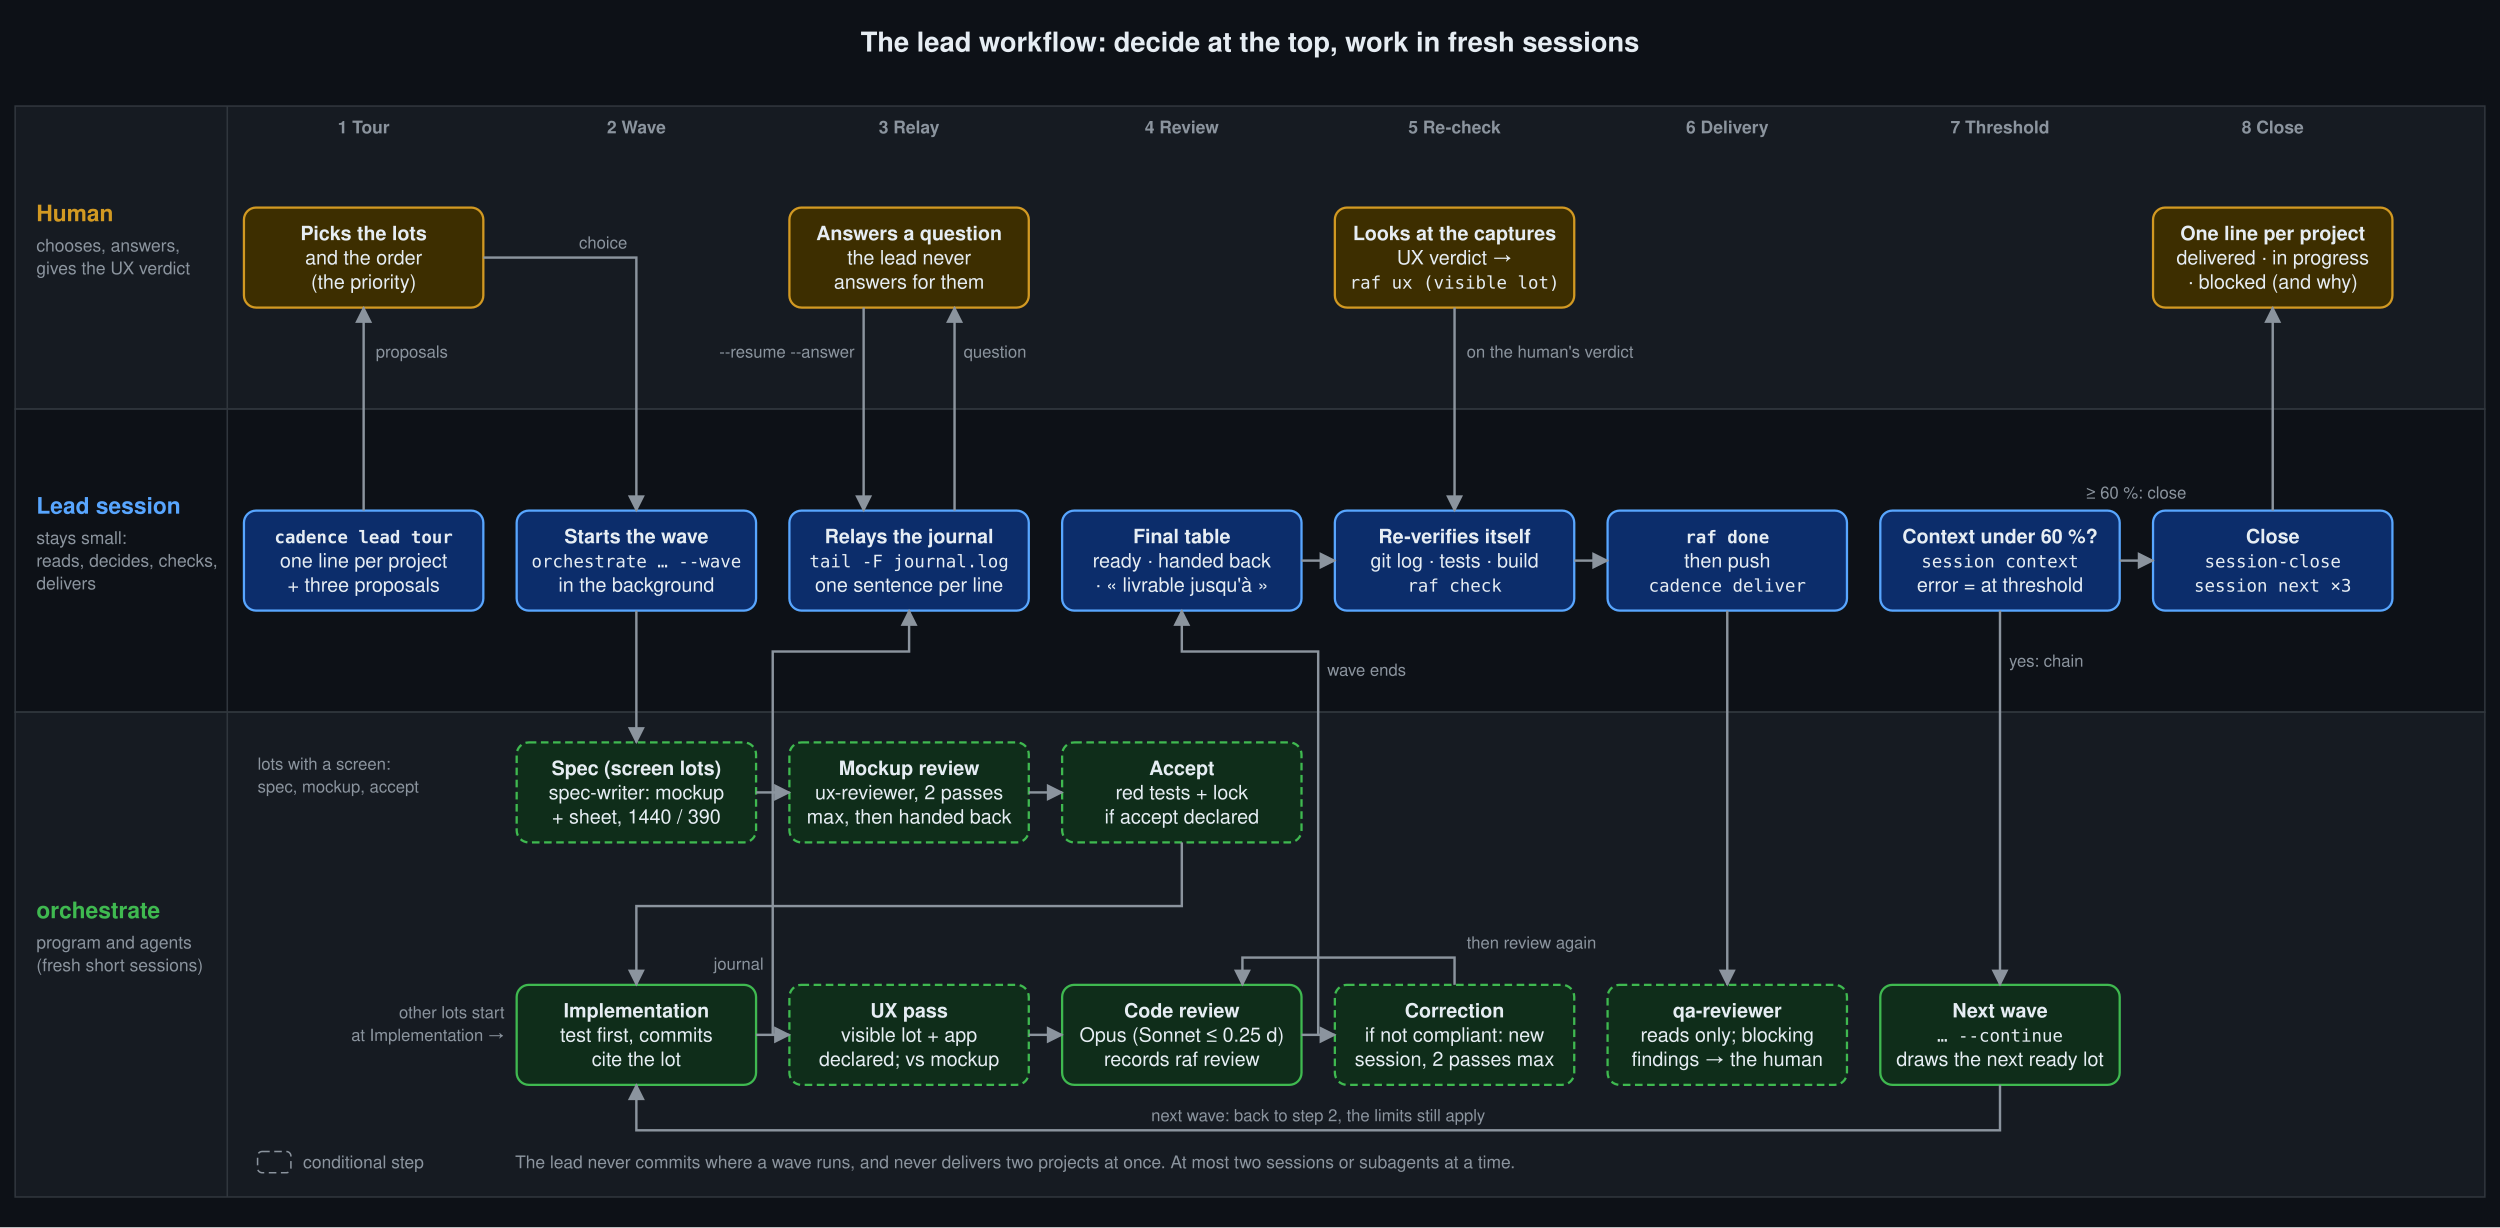
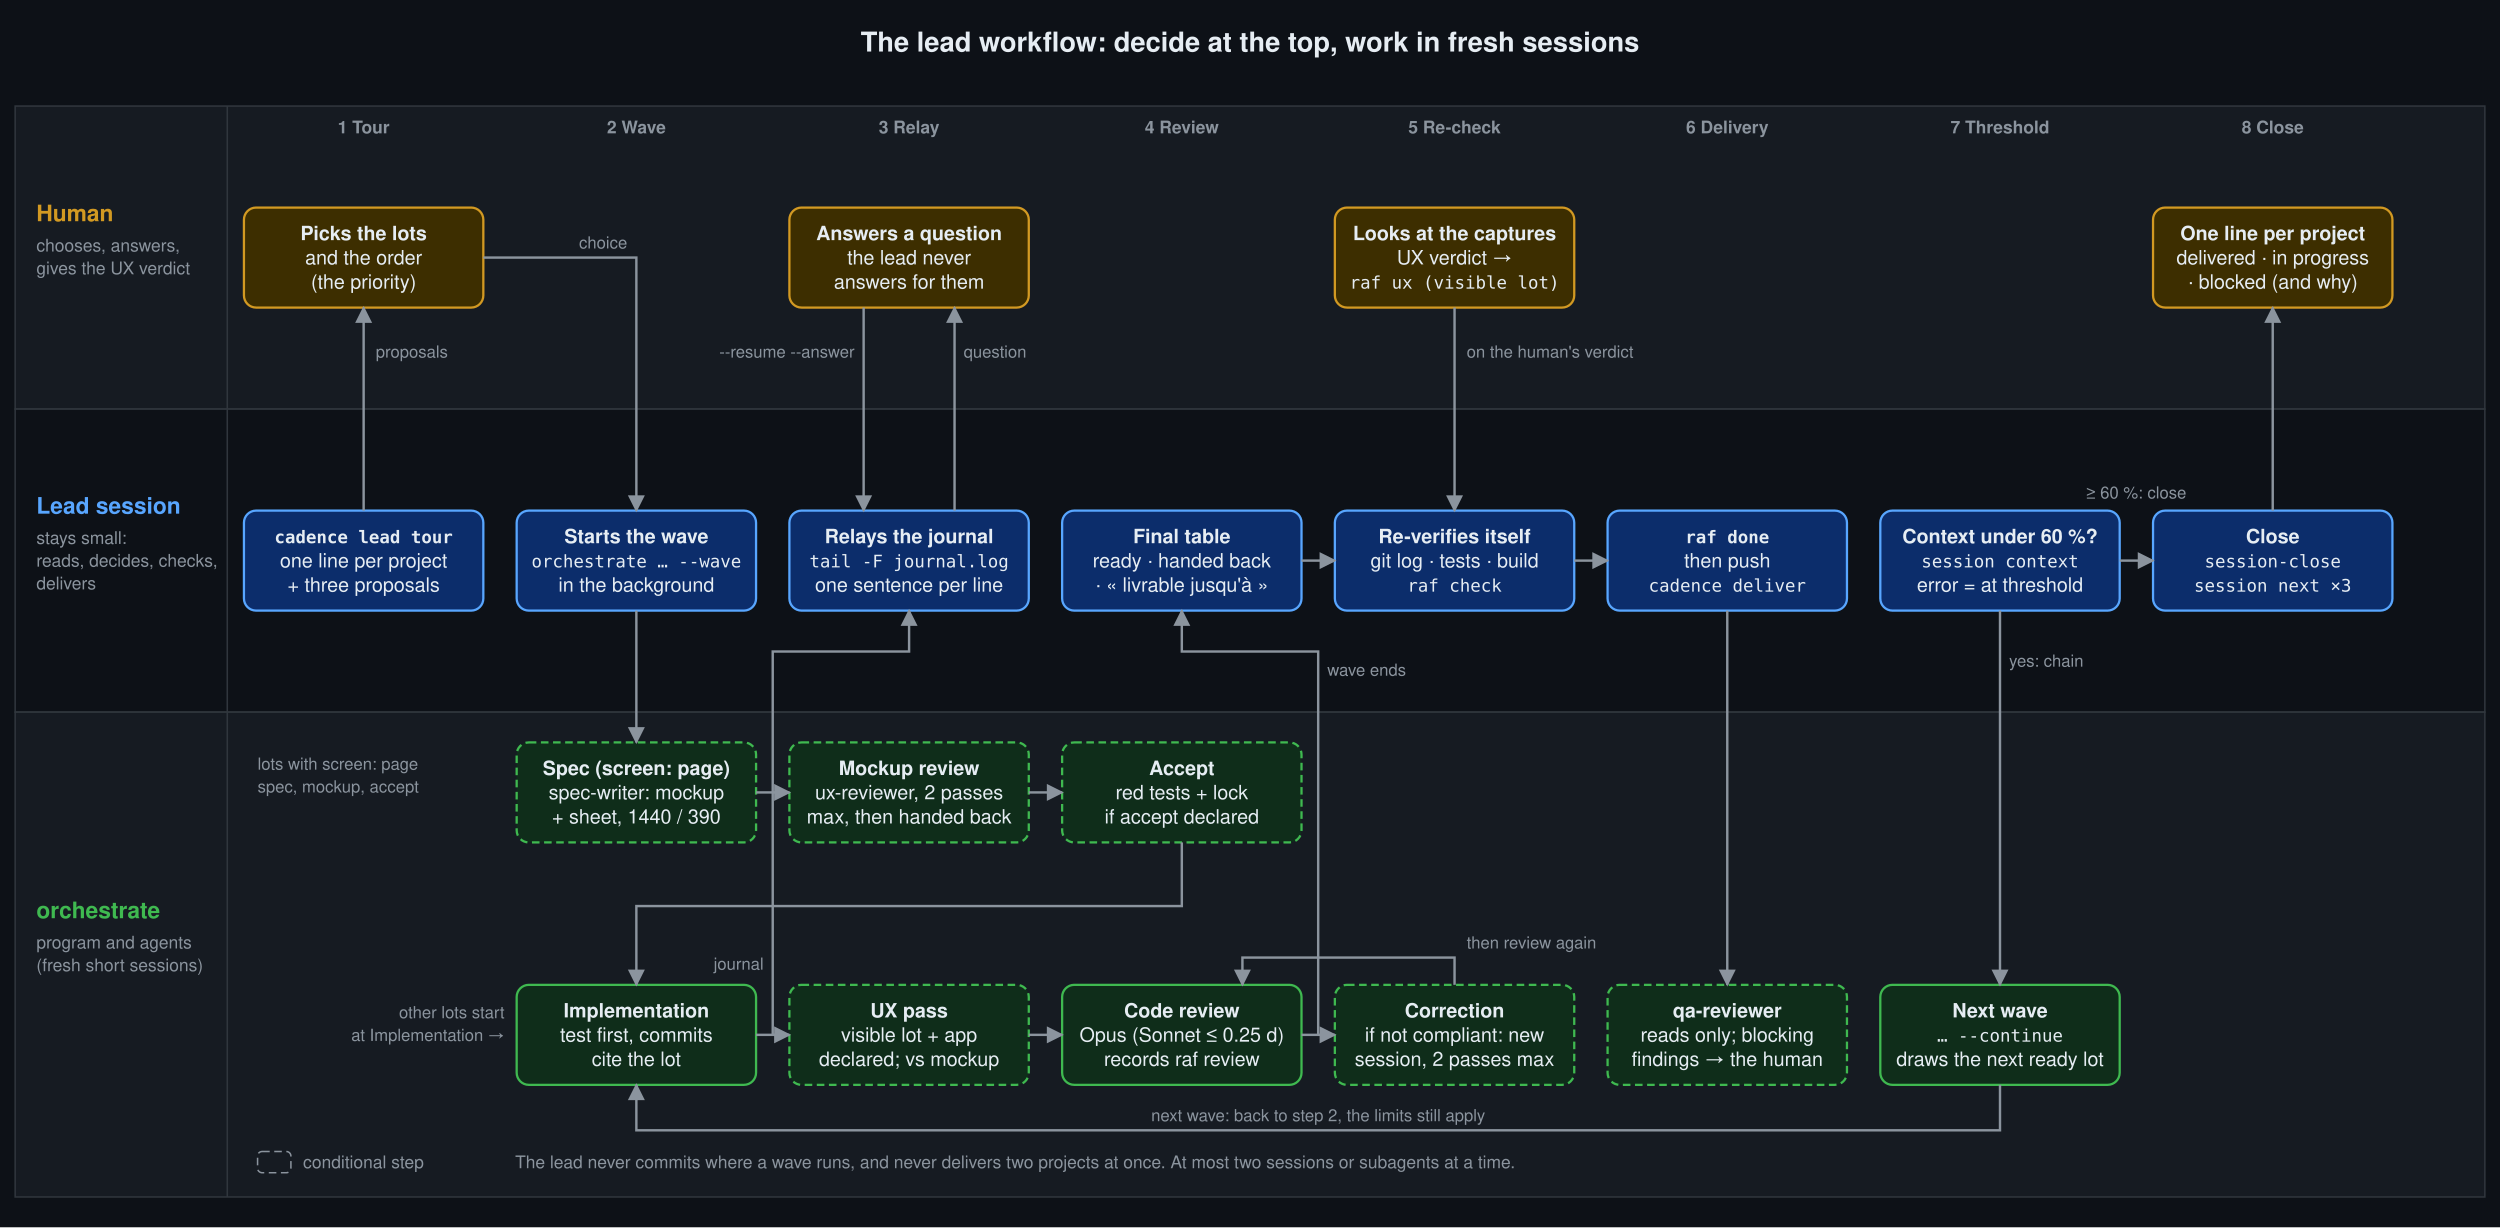
<svg xmlns="http://www.w3.org/2000/svg" viewBox="0 0 1650 810" width="1650" height="810" role="img" font-family="-apple-system,BlinkMacSystemFont,'Segoe UI',Helvetica,Arial,sans-serif" font-size="13" fill="#e6edf3">
  <defs>
    <marker id="arr" viewBox="0 0 10 10" refX="9" refY="5" markerWidth="7" markerHeight="7" orient="auto-start-reverse">
      <path d="M0,0 L10,5 L0,10 z" fill="#8b949e" />
    </marker>
    <marker id="arrw" viewBox="0 0 10 10" refX="9" refY="5" markerWidth="7" markerHeight="7" orient="auto-start-reverse">
      <path d="M0,0 L10,5 L0,10 z" fill="#ff7b72" />
    </marker>
  </defs>
  <rect width="1650" height="810" fill="#0d1117" />
  <text x="825" y="34" text-anchor="middle" font-size="18" font-weight="600">The lead workflow: decide at the top, work in fresh sessions</text>
  <rect x="10" y="70" width="1630" height="200" fill="#161b22" stroke="#30363d" />
  <line x1="150" y1="70" x2="150" y2="270" stroke="#30363d" />
  <text x="24" y="146" font-weight="700" font-size="15" fill="#d29922">Human</text>
  <text x="24" y="166" font-size="11.5" fill="#8b949e">chooses, answers,</text>
  <text x="24" y="181" font-size="11.5" fill="#8b949e">gives the UX verdict</text>
  <rect x="10" y="270" width="1630" height="200" fill="#0d1117" stroke="#30363d" />
  <line x1="150" y1="270" x2="150" y2="470" stroke="#30363d" />
  <text x="24" y="339" font-weight="700" font-size="15" fill="#58a6ff">Lead session</text>
  <text x="24" y="359" font-size="11.5" fill="#8b949e">stays small:</text>
  <text x="24" y="374" font-size="11.5" fill="#8b949e">reads, decides, checks,</text>
  <text x="24" y="389" font-size="11.5" fill="#8b949e">delivers</text>
  <rect x="10" y="470" width="1630" height="320" fill="#161b22" stroke="#30363d" />
  <line x1="150" y1="470" x2="150" y2="790" stroke="#30363d" />
  <text x="24" y="606" font-weight="700" font-size="15" fill="#3fb950">orchestrate</text>
  <text x="24" y="626" font-size="11.5" fill="#8b949e">program and agents</text>
  <text x="24" y="641" font-size="11.5" fill="#8b949e">(fresh short sessions)</text>
  <text x="240" y="88" text-anchor="middle" font-size="11.5" font-weight="600" fill="#8b949e">1 Tour</text>
  <text x="420" y="88" text-anchor="middle" font-size="11.5" font-weight="600" fill="#8b949e">2 Wave</text>
  <text x="600" y="88" text-anchor="middle" font-size="11.5" font-weight="600" fill="#8b949e">3 Relay</text>
  <text x="780" y="88" text-anchor="middle" font-size="11.5" font-weight="600" fill="#8b949e">4 Review</text>
  <text x="960" y="88" text-anchor="middle" font-size="11.5" font-weight="600" fill="#8b949e">5 Re-check</text>
  <text x="1140" y="88" text-anchor="middle" font-size="11.5" font-weight="600" fill="#8b949e">6 Delivery</text>
  <text x="1320" y="88" text-anchor="middle" font-size="11.5" font-weight="600" fill="#8b949e">7 Threshold</text>
  <text x="1500" y="88" text-anchor="middle" font-size="11.5" font-weight="600" fill="#8b949e">8 Close</text>
  <g id="tour">
    <rect x="161" y="337" width="158" height="66" rx="8" fill="#0c2d6b" stroke="#58a6ff" stroke-width="1.5" />
    <text x="240" y="358.5" text-anchor="middle" font-weight="600" font-family="ui-monospace,SFMono-Regular,Menlo,monospace" font-size="11.5">cadence lead tour</text>
    <text x="240" y="374.5" text-anchor="middle">one line per project</text>
    <text x="240" y="390.5" text-anchor="middle">+ three proposals</text>
  </g>
  <g id="choose">
    <rect x="161" y="137" width="158" height="66" rx="8" fill="#3d2e00" stroke="#d29922" stroke-width="1.5" />
    <text x="240" y="158.5" text-anchor="middle" font-weight="600">Picks the lots</text>
    <text x="240" y="174.5" text-anchor="middle">and the order</text>
    <text x="240" y="190.5" text-anchor="middle">(the priority)</text>
  </g>
  <g id="launch">
    <rect x="341" y="337" width="158" height="66" rx="8" fill="#0c2d6b" stroke="#58a6ff" stroke-width="1.5" />
    <text x="420" y="358.5" text-anchor="middle" font-weight="600">Starts the wave</text>
    <text x="420" y="374.5" text-anchor="middle" font-family="ui-monospace,SFMono-Regular,Menlo,monospace" font-size="11.5">orchestrate … --wave</text>
    <text x="420" y="390.5" text-anchor="middle">in the background</text>
  </g>
  <g id="implement">
    <rect x="341" y="650" width="158" height="66" rx="8" fill="#0f2d1a" stroke="#3fb950" stroke-width="1.5" />
    <text x="420" y="671.5" text-anchor="middle" font-weight="600">Implementation</text>
    <text x="420" y="687.5" text-anchor="middle">test first, commits</text>
    <text x="420" y="703.5" text-anchor="middle">cite the lot</text>
  </g>
  <g id="spec">
    <rect x="341" y="490" width="158" height="66" rx="8" fill="#0f2d1a" stroke="#3fb950" stroke-width="1.5" stroke-dasharray="5 3" />
-     <text x="420" y="511.5" text-anchor="middle" font-weight="600">Spec (screen lots)</text>
+     <text x="420" y="511.5" text-anchor="middle" font-weight="600">Spec (screen: page)</text>
    <text x="420" y="527.5" text-anchor="middle">spec-writer: mockup</text>
    <text x="420" y="543.5" text-anchor="middle">+ sheet, 1440 / 390</text>
  </g>
  <g id="mockup">
    <rect x="521" y="490" width="158" height="66" rx="8" fill="#0f2d1a" stroke="#3fb950" stroke-width="1.5" stroke-dasharray="5 3" />
    <text x="600" y="511.5" text-anchor="middle" font-weight="600">Mockup review</text>
    <text x="600" y="527.5" text-anchor="middle">ux-reviewer, 2 passes</text>
    <text x="600" y="543.5" text-anchor="middle">max, then handed back</text>
  </g>
  <g id="accept">
    <rect x="701" y="490" width="158" height="66" rx="8" fill="#0f2d1a" stroke="#3fb950" stroke-width="1.5" stroke-dasharray="5 3" />
    <text x="780" y="511.5" text-anchor="middle" font-weight="600">Accept</text>
    <text x="780" y="527.5" text-anchor="middle">red tests + lock</text>
    <text x="780" y="543.5" text-anchor="middle">if accept declared</text>
  </g>
  <g id="relay">
    <rect x="521" y="337" width="158" height="66" rx="8" fill="#0c2d6b" stroke="#58a6ff" stroke-width="1.5" />
    <text x="600" y="358.5" text-anchor="middle" font-weight="600">Relays the journal</text>
    <text x="600" y="374.5" text-anchor="middle" font-family="ui-monospace,SFMono-Regular,Menlo,monospace" font-size="11.5">tail -F journal.log</text>
    <text x="600" y="390.5" text-anchor="middle">one sentence per line</text>
  </g>
  <g id="answer">
    <rect x="521" y="137" width="158" height="66" rx="8" fill="#3d2e00" stroke="#d29922" stroke-width="1.5" />
    <text x="600" y="158.5" text-anchor="middle" font-weight="600">Answers a question</text>
    <text x="600" y="174.5" text-anchor="middle">the lead never</text>
    <text x="600" y="190.5" text-anchor="middle">answers for them</text>
  </g>
  <g id="uxpass">
    <rect x="521" y="650" width="158" height="66" rx="8" fill="#0f2d1a" stroke="#3fb950" stroke-width="1.5" stroke-dasharray="5 3" />
    <text x="600" y="671.5" text-anchor="middle" font-weight="600">UX pass</text>
    <text x="600" y="687.5" text-anchor="middle">visible lot + app</text>
    <text x="600" y="703.5" text-anchor="middle">declared; vs mockup</text>
  </g>
  <g id="codereview">
    <rect x="701" y="650" width="158" height="66" rx="8" fill="#0f2d1a" stroke="#3fb950" stroke-width="1.5" />
    <text x="780" y="671.5" text-anchor="middle" font-weight="600">Code review</text>
    <text x="780" y="687.5" text-anchor="middle">Opus (Sonnet ≤ 0.25 d)</text>
    <text x="780" y="703.5" text-anchor="middle">records raf review</text>
  </g>
  <g id="fix">
    <rect x="881" y="650" width="158" height="66" rx="8" fill="#0f2d1a" stroke="#3fb950" stroke-width="1.5" stroke-dasharray="5 3" />
    <text x="960" y="671.5" text-anchor="middle" font-weight="600">Correction</text>
    <text x="960" y="687.5" text-anchor="middle">if not compliant: new</text>
    <text x="960" y="703.5" text-anchor="middle">session, 2 passes max</text>
  </g>
  <g id="table">
    <rect x="701" y="337" width="158" height="66" rx="8" fill="#0c2d6b" stroke="#58a6ff" stroke-width="1.5" />
    <text x="780" y="358.5" text-anchor="middle" font-weight="600">Final table</text>
    <text x="780" y="374.5" text-anchor="middle">ready · handed back</text>
    <text x="780" y="390.5" text-anchor="middle">· « livrable jusqu'à »</text>
  </g>
  <g id="recheck">
    <rect x="881" y="337" width="158" height="66" rx="8" fill="#0c2d6b" stroke="#58a6ff" stroke-width="1.5" />
    <text x="960" y="358.5" text-anchor="middle" font-weight="600">Re-verifies itself</text>
    <text x="960" y="374.5" text-anchor="middle">git log · tests · build</text>
    <text x="960" y="390.5" text-anchor="middle" font-family="ui-monospace,SFMono-Regular,Menlo,monospace" font-size="11.5">raf check</text>
  </g>
  <g id="uxverdict">
    <rect x="881" y="137" width="158" height="66" rx="8" fill="#3d2e00" stroke="#d29922" stroke-width="1.5" />
    <text x="960" y="158.5" text-anchor="middle" font-weight="600">Looks at the captures</text>
    <text x="960" y="174.5" text-anchor="middle">UX verdict →</text>
    <text x="960" y="190.5" text-anchor="middle" font-family="ui-monospace,SFMono-Regular,Menlo,monospace" font-size="11.5">raf ux (visible lot)</text>
  </g>
  <g id="done">
    <rect x="1061" y="337" width="158" height="66" rx="8" fill="#0c2d6b" stroke="#58a6ff" stroke-width="1.5" />
    <text x="1140" y="358.5" text-anchor="middle" font-weight="600" font-family="ui-monospace,SFMono-Regular,Menlo,monospace" font-size="11.5">raf done</text>
    <text x="1140" y="374.5" text-anchor="middle">then push</text>
    <text x="1140" y="390.5" text-anchor="middle" font-family="ui-monospace,SFMono-Regular,Menlo,monospace" font-size="11.5">cadence deliver</text>
  </g>
  <g id="qa">
    <rect x="1061" y="650" width="158" height="66" rx="8" fill="#0f2d1a" stroke="#3fb950" stroke-width="1.5" stroke-dasharray="5 3" />
    <text x="1140" y="671.5" text-anchor="middle" font-weight="600">qa-reviewer</text>
    <text x="1140" y="687.5" text-anchor="middle">reads only; blocking</text>
    <text x="1140" y="703.5" text-anchor="middle">findings → the human</text>
  </g>
  <g id="ctx">
    <rect x="1241" y="337" width="158" height="66" rx="8" fill="#0c2d6b" stroke="#58a6ff" stroke-width="1.5" />
    <text x="1320" y="358.5" text-anchor="middle" font-weight="600">Context under 60 %?</text>
    <text x="1320" y="374.5" text-anchor="middle" font-family="ui-monospace,SFMono-Regular,Menlo,monospace" font-size="11.5">session context</text>
    <text x="1320" y="390.5" text-anchor="middle">error = at threshold</text>
  </g>
  <g id="next">
    <rect x="1241" y="650" width="158" height="66" rx="8" fill="#0f2d1a" stroke="#3fb950" stroke-width="1.5" />
    <text x="1320" y="671.5" text-anchor="middle" font-weight="600">Next wave</text>
    <text x="1320" y="687.5" text-anchor="middle" font-family="ui-monospace,SFMono-Regular,Menlo,monospace" font-size="11.5">… --continue</text>
    <text x="1320" y="703.5" text-anchor="middle">draws the next ready lot</text>
  </g>
  <g id="close">
    <rect x="1421" y="337" width="158" height="66" rx="8" fill="#0c2d6b" stroke="#58a6ff" stroke-width="1.5" />
    <text x="1500" y="358.5" text-anchor="middle" font-weight="600">Close</text>
    <text x="1500" y="374.5" text-anchor="middle" font-family="ui-monospace,SFMono-Regular,Menlo,monospace" font-size="11.5">session-close</text>
    <text x="1500" y="390.5" text-anchor="middle" font-family="ui-monospace,SFMono-Regular,Menlo,monospace" font-size="11.5">session next ×3</text>
  </g>
  <g id="report">
    <rect x="1421" y="137" width="158" height="66" rx="8" fill="#3d2e00" stroke="#d29922" stroke-width="1.5" />
    <text x="1500" y="158.5" text-anchor="middle" font-weight="600">One line per project</text>
    <text x="1500" y="174.5" text-anchor="middle">delivered · in progress</text>
    <text x="1500" y="190.5" text-anchor="middle">· blocked (and why)</text>
  </g>
  <polyline points="240,337 240,203" fill="none" stroke="#8b949e" stroke-width="1.6" marker-end="url(#arr)" />
  <text x="248" y="236" text-anchor="start" font-size="11" fill="#8b949e" class="lbl">proposals</text>
  <polyline points="319,170 420,170 420,337" fill="none" stroke="#8b949e" stroke-width="1.6" marker-end="url(#arr)" />
  <text x="414" y="164" text-anchor="end" font-size="11" fill="#8b949e" class="lbl">choice</text>
  <polyline points="420,403 420,490" fill="none" stroke="#8b949e" stroke-width="1.6" marker-end="url(#arr)" />
  <polyline points="499,683 521,683" fill="none" stroke="#8b949e" stroke-width="1.6" marker-end="url(#arr)" />
  <polyline points="679,683 701,683" fill="none" stroke="#8b949e" stroke-width="1.6" marker-end="url(#arr)" />
  <polyline points="859,683 881,683" fill="none" stroke="#8b949e" stroke-width="1.6" marker-end="url(#arr)" />
  <polyline points="960,650 960,632 820,632 820,650" fill="none" stroke="#8b949e" stroke-width="1.6" marker-end="url(#arr)" />
  <text x="968" y="626" text-anchor="start" font-size="11" fill="#8b949e" class="lbl">then review again</text>
  <polyline points="870,683 870,430 780,430 780,403" fill="none" stroke="#8b949e" stroke-width="1.6" marker-end="url(#arr)" />
  <text x="876" y="446" text-anchor="start" font-size="11" fill="#8b949e" class="lbl">wave ends</text>
  <polyline points="510,683 510,430 600,430 600,403" fill="none" stroke="#8b949e" stroke-width="1.6" marker-end="url(#arr)" />
  <text x="504" y="640" text-anchor="end" font-size="11" fill="#8b949e" class="lbl">journal</text>
  <polyline points="630,337 630,203" fill="none" stroke="#8b949e" stroke-width="1.6" marker-end="url(#arr)" />
  <text x="636" y="236" text-anchor="start" font-size="11" fill="#8b949e" class="lbl">question</text>
  <polyline points="570,203 570,337" fill="none" stroke="#8b949e" stroke-width="1.6" marker-end="url(#arr)" />
  <text x="564" y="236" text-anchor="end" font-size="11" class="lbl" fill="#8b949e">--resume --answer</text>
  <polyline points="859,370 881,370" fill="none" stroke="#8b949e" stroke-width="1.6" marker-end="url(#arr)" />
  <polyline points="960,203 960,337" fill="none" stroke="#8b949e" stroke-width="1.6" marker-end="url(#arr)" />
  <text x="968" y="236" text-anchor="start" font-size="11" fill="#8b949e" class="lbl">on the human's verdict</text>
  <polyline points="1039,370 1061,370" fill="none" stroke="#8b949e" stroke-width="1.6" marker-end="url(#arr)" />
  <polyline points="1140,403 1140,650" fill="none" stroke="#8b949e" stroke-width="1.6" marker-end="url(#arr)" />
  <polyline points="1320,403 1320,650" fill="none" stroke="#8b949e" stroke-width="1.6" marker-end="url(#arr)" />
  <text x="1326" y="440" text-anchor="start" font-size="11" fill="#8b949e" class="lbl">yes: chain</text>
  <polyline points="1399,370 1421,370" fill="none" stroke="#8b949e" stroke-width="1.6" marker-end="url(#arr)" />
  <text x="1410" y="329" text-anchor="middle" font-size="11" fill="#8b949e" class="lbl">≥ 60 %: close</text>
  <polyline points="1500,337 1500,203" fill="none" stroke="#8b949e" stroke-width="1.6" marker-end="url(#arr)" />
  <polyline points="1320,716 1320,746 420,746 420,716" fill="none" stroke="#8b949e" stroke-width="1.6" marker-end="url(#arr)" />
  <text x="870" y="740" text-anchor="middle" font-size="11" fill="#8b949e" class="lbl">next wave: back to step 2, the limits still apply</text>
  <rect x="170" y="760" width="22" height="14" rx="3" fill="none" stroke="#8b949e" stroke-dasharray="5 3" />
  <text x="200" y="771" font-size="11.5" fill="#8b949e">conditional step</text>
  <text x="340" y="771" font-size="11.5" fill="#8b949e">The lead never commits where a wave runs, and never delivers two projects at once. At most two sessions or subagents at a time.</text>
  <polyline points="499,523 521,523" fill="none" stroke="#8b949e" stroke-width="1.6" marker-end="url(#arr)" />
  <polyline points="679,523 701,523" fill="none" stroke="#8b949e" stroke-width="1.6" marker-end="url(#arr)" />
  <polyline points="780,556 780,598 420,598 420,650" fill="none" stroke="#8b949e" stroke-width="1.6" marker-end="url(#arr)" />
-   <text x="170" y="508" text-anchor="start" font-size="11" fill="#8b949e" class="lbl">lots with a screen:</text>
+   <text x="170" y="508" text-anchor="start" font-size="11" fill="#8b949e" class="lbl">lots with screen: page</text>
  <text x="170" y="523" text-anchor="start" font-size="11" fill="#8b949e" class="lbl">spec, mockup, accept</text>
  <text x="333" y="672" text-anchor="end" font-size="11" fill="#8b949e" class="lbl">other lots start</text>
  <text x="333" y="687" text-anchor="end" font-size="11" fill="#8b949e" class="lbl">at Implementation →</text>
</svg>
